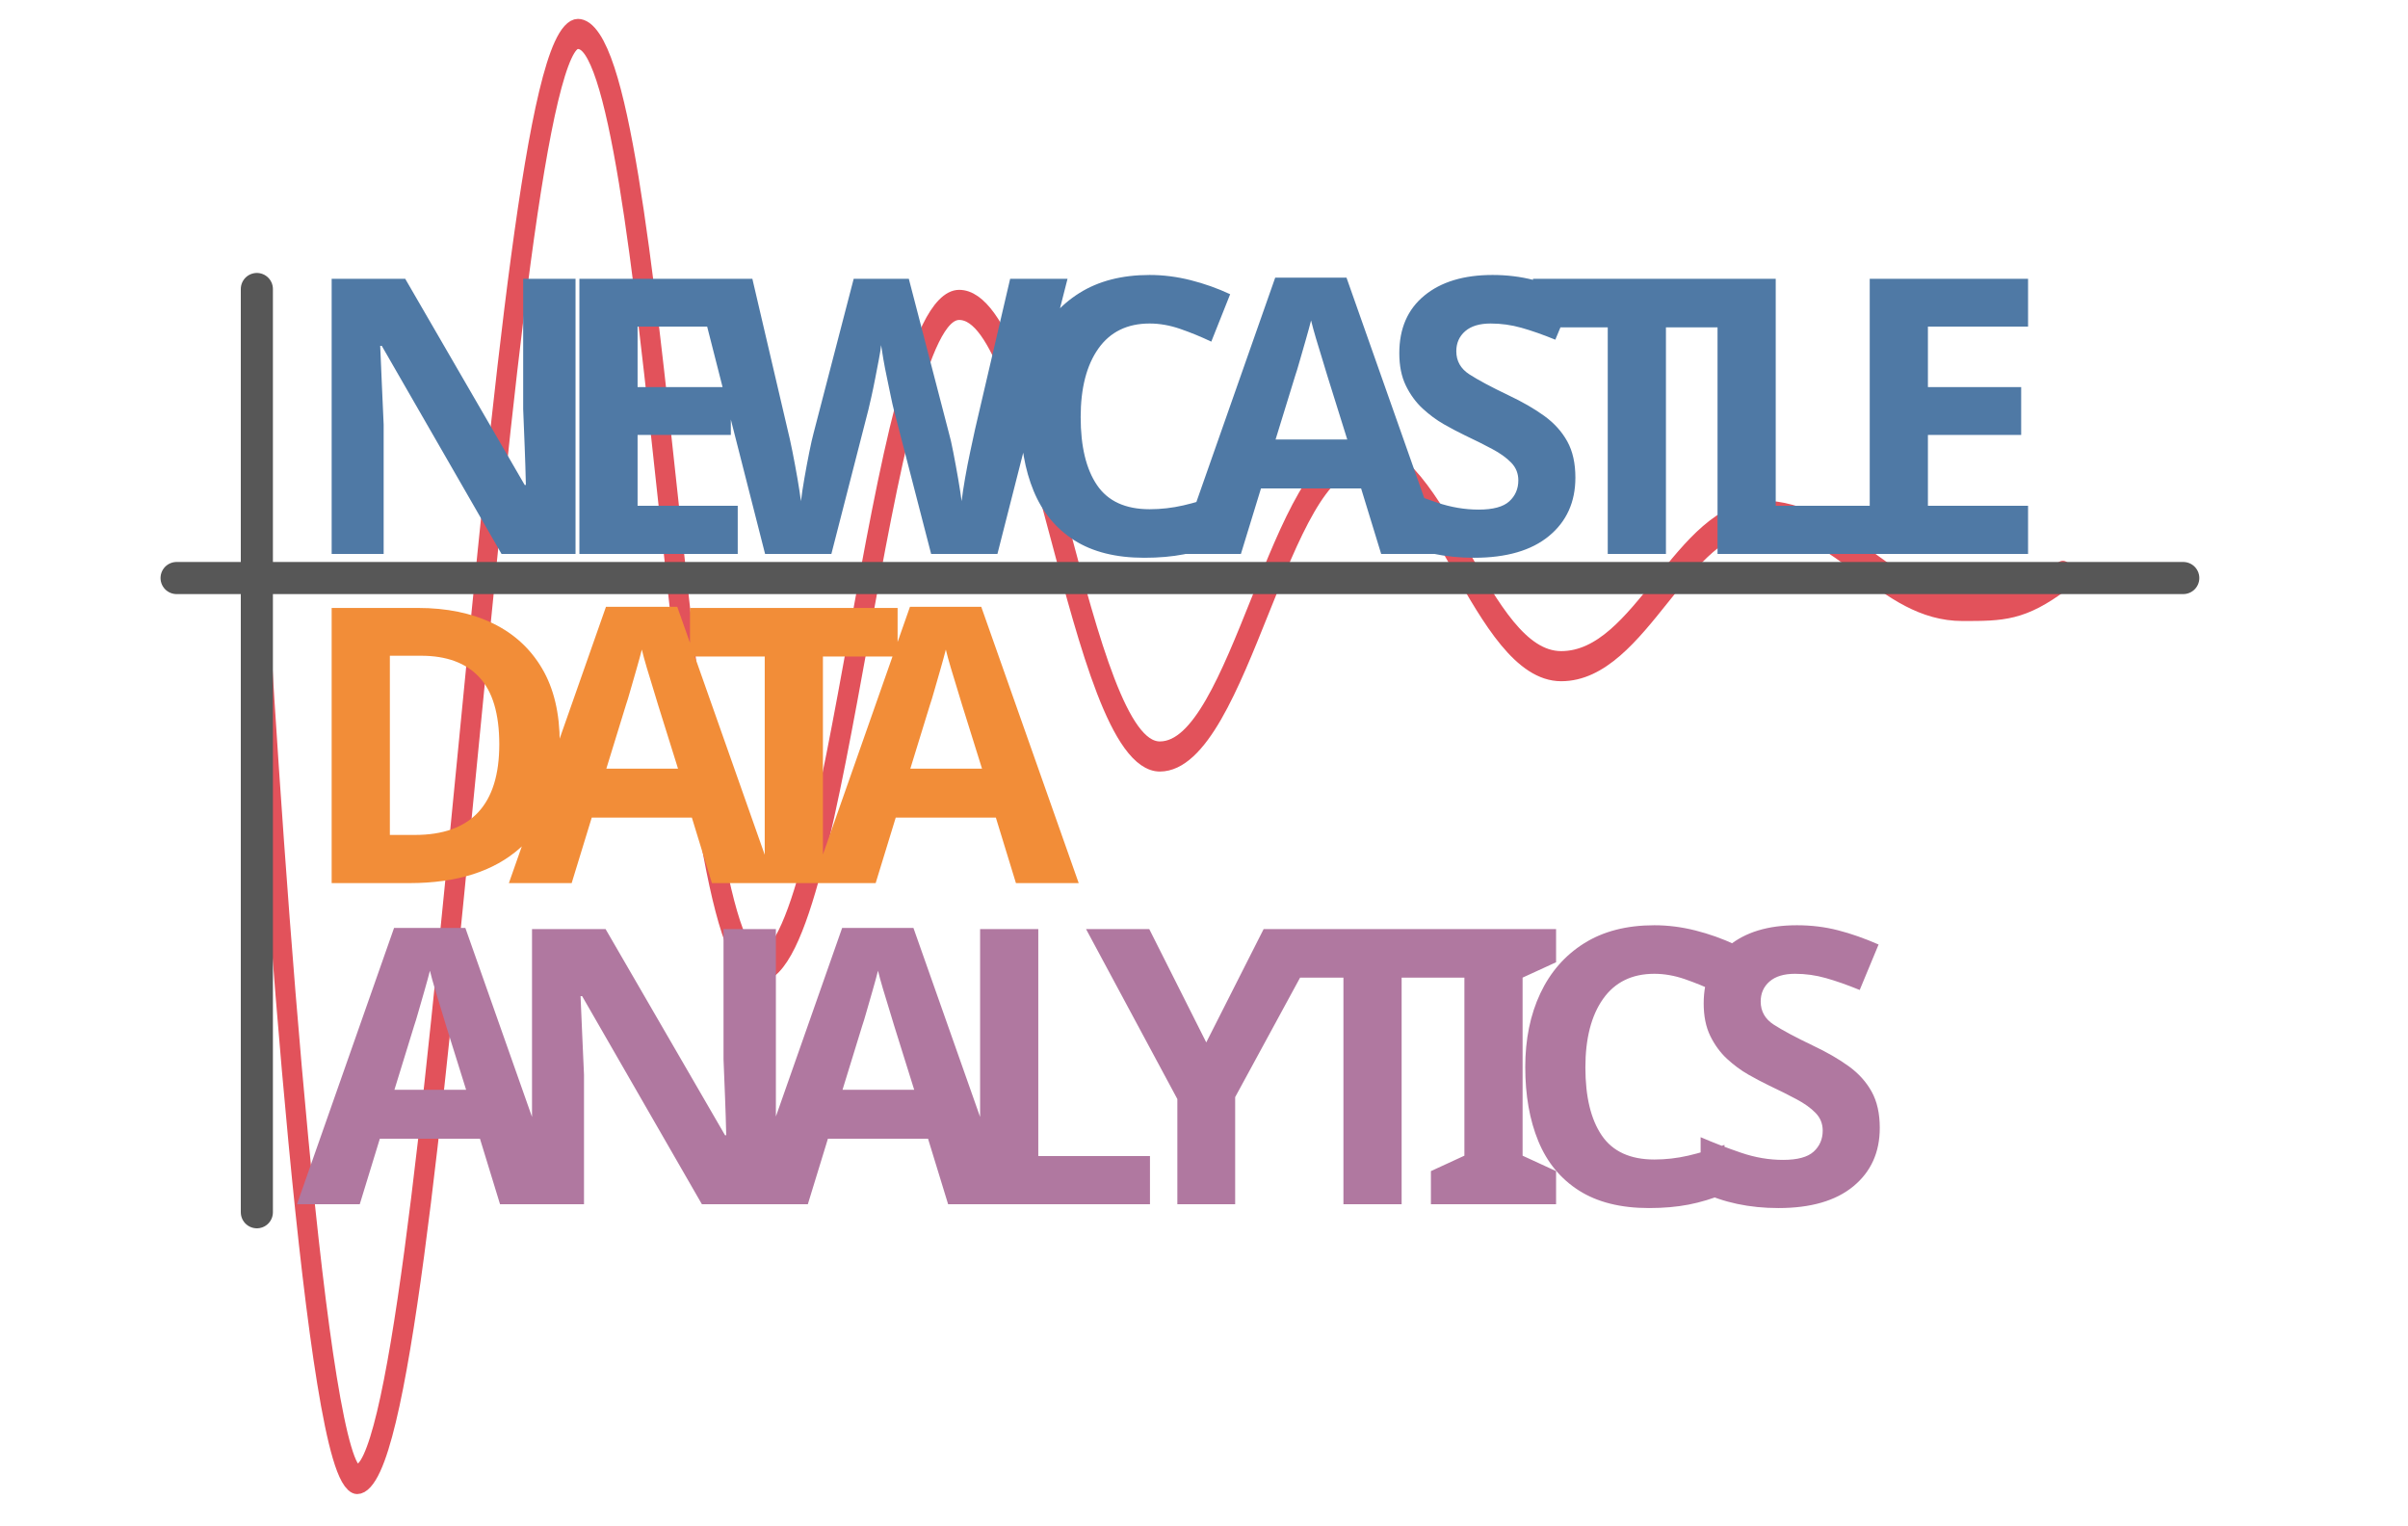
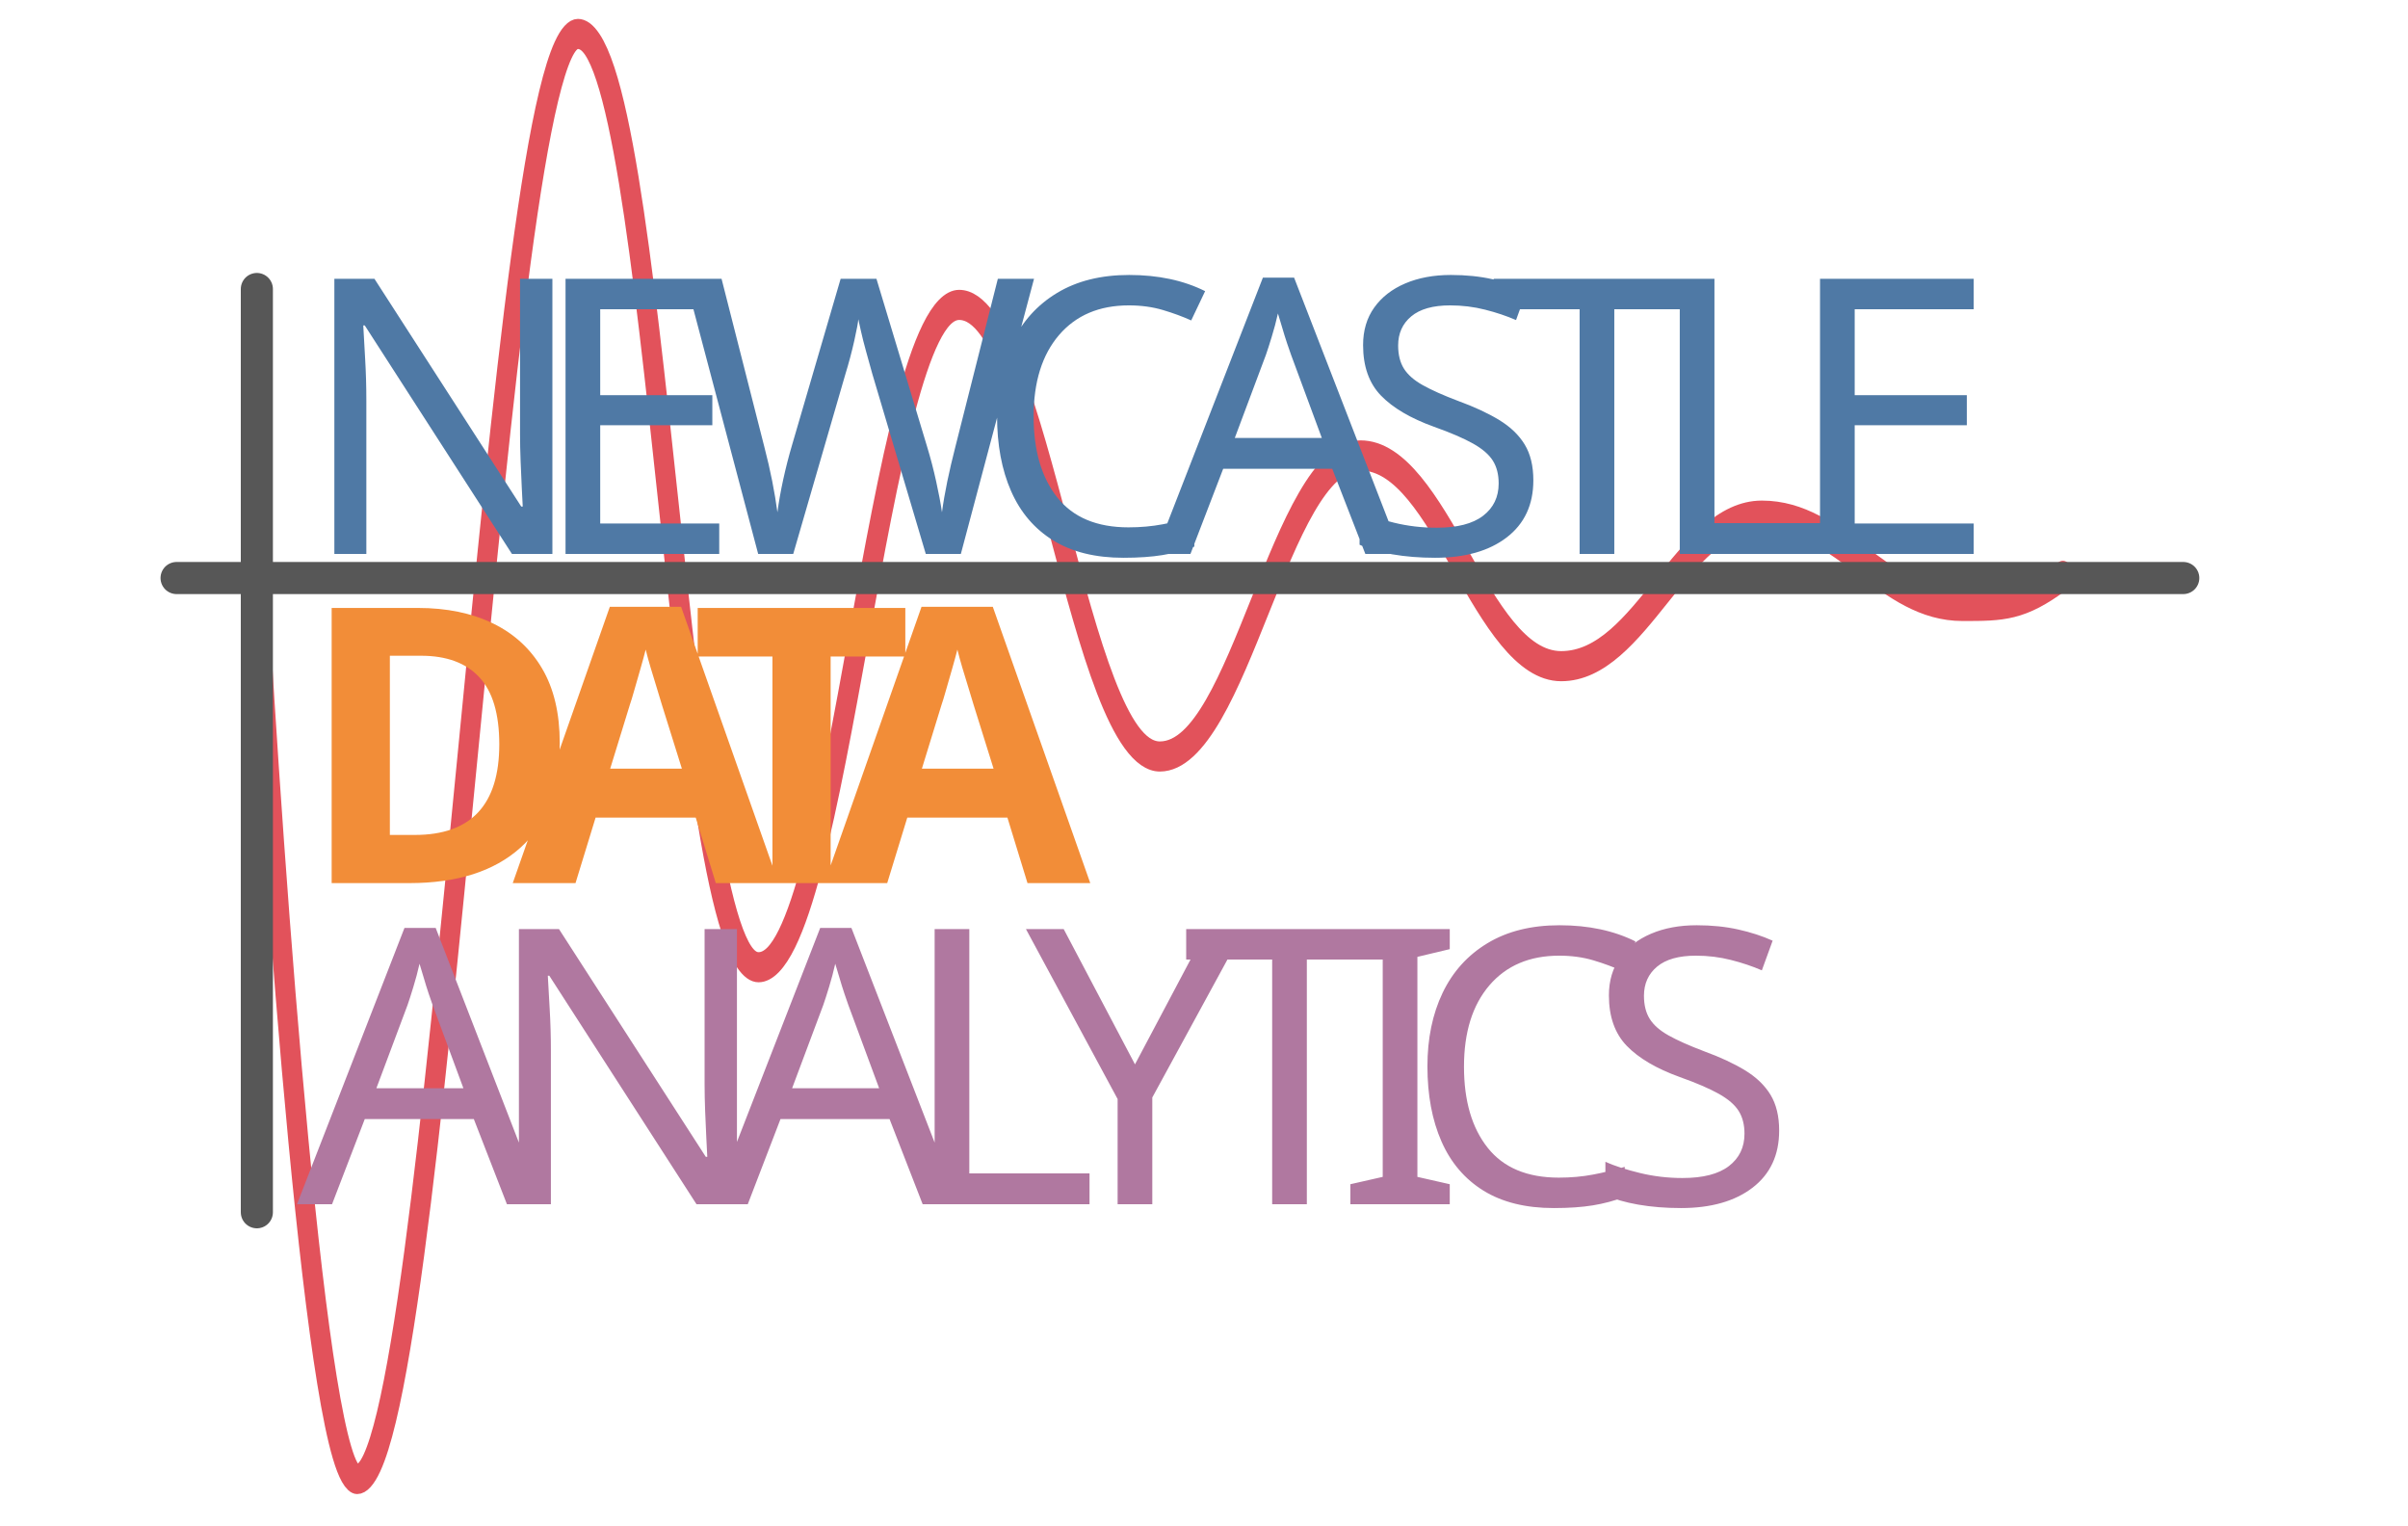
<svg xmlns="http://www.w3.org/2000/svg" version="1.1" width="600px" height="380px">
  <style>
    .logo { 
-         font: bold 72pt sans-serif;
-         letter-spacing: -0.17em;
+         font: 72pt sans-serif;
+         letter-spacing: -0.16em;
    }
    .signal {stroke: #e2525b; stroke-width: 5; fill: none; stroke-linecap: round}
    .axes { stroke: #575757; stroke-width: 8; stroke-linecap: round;}
    .logo-newcastle { fill: #4f79a5; }
-     .logo-data { fill: #f28d38; }
+     .logo-data { fill: #f28d38; font-weight: 900;}
    .logo-analytics { fill: #b078a0; }
</style>
  <g id="logo" transform="translate(44 72)">
    <g id="signal" transform="translate(0 180) scale(1, -1.5)">
      <path class="signal" d="M 20,72.362 c 4.261,-50 15,-150 25,-150 20,0 35,240 55,240 20,0 25,-155 45,-155 20,0 30,110 50,110 20,0 29.886,-75 50,-75 19.886,0 30,50 50,50 20,0 30,-35 50,-35 20,0 30,25 50,25 20,0 30,-15 50,-15 10,0 15,0 25,5" />
    </g>
    <g id="axes" transform="translate(0 0)">
      <line x1="0" y1="72" x2="500" y2="72" class="axes" />
      <line x1="20" y1="0" x2="20" y2="230" class="axes" />
    </g>
    <g id="logo-text" transform="translate(30 36)">
      <text x="0" y="30" class="logo logo-newcastle">NEWCASTLE</text>
      <text x="0" y="112" class="logo logo-data">DATA</text>
      <text x="0" y="192" class="logo logo-analytics">ANALYTICS</text>
    </g>
  </g>
</svg>
